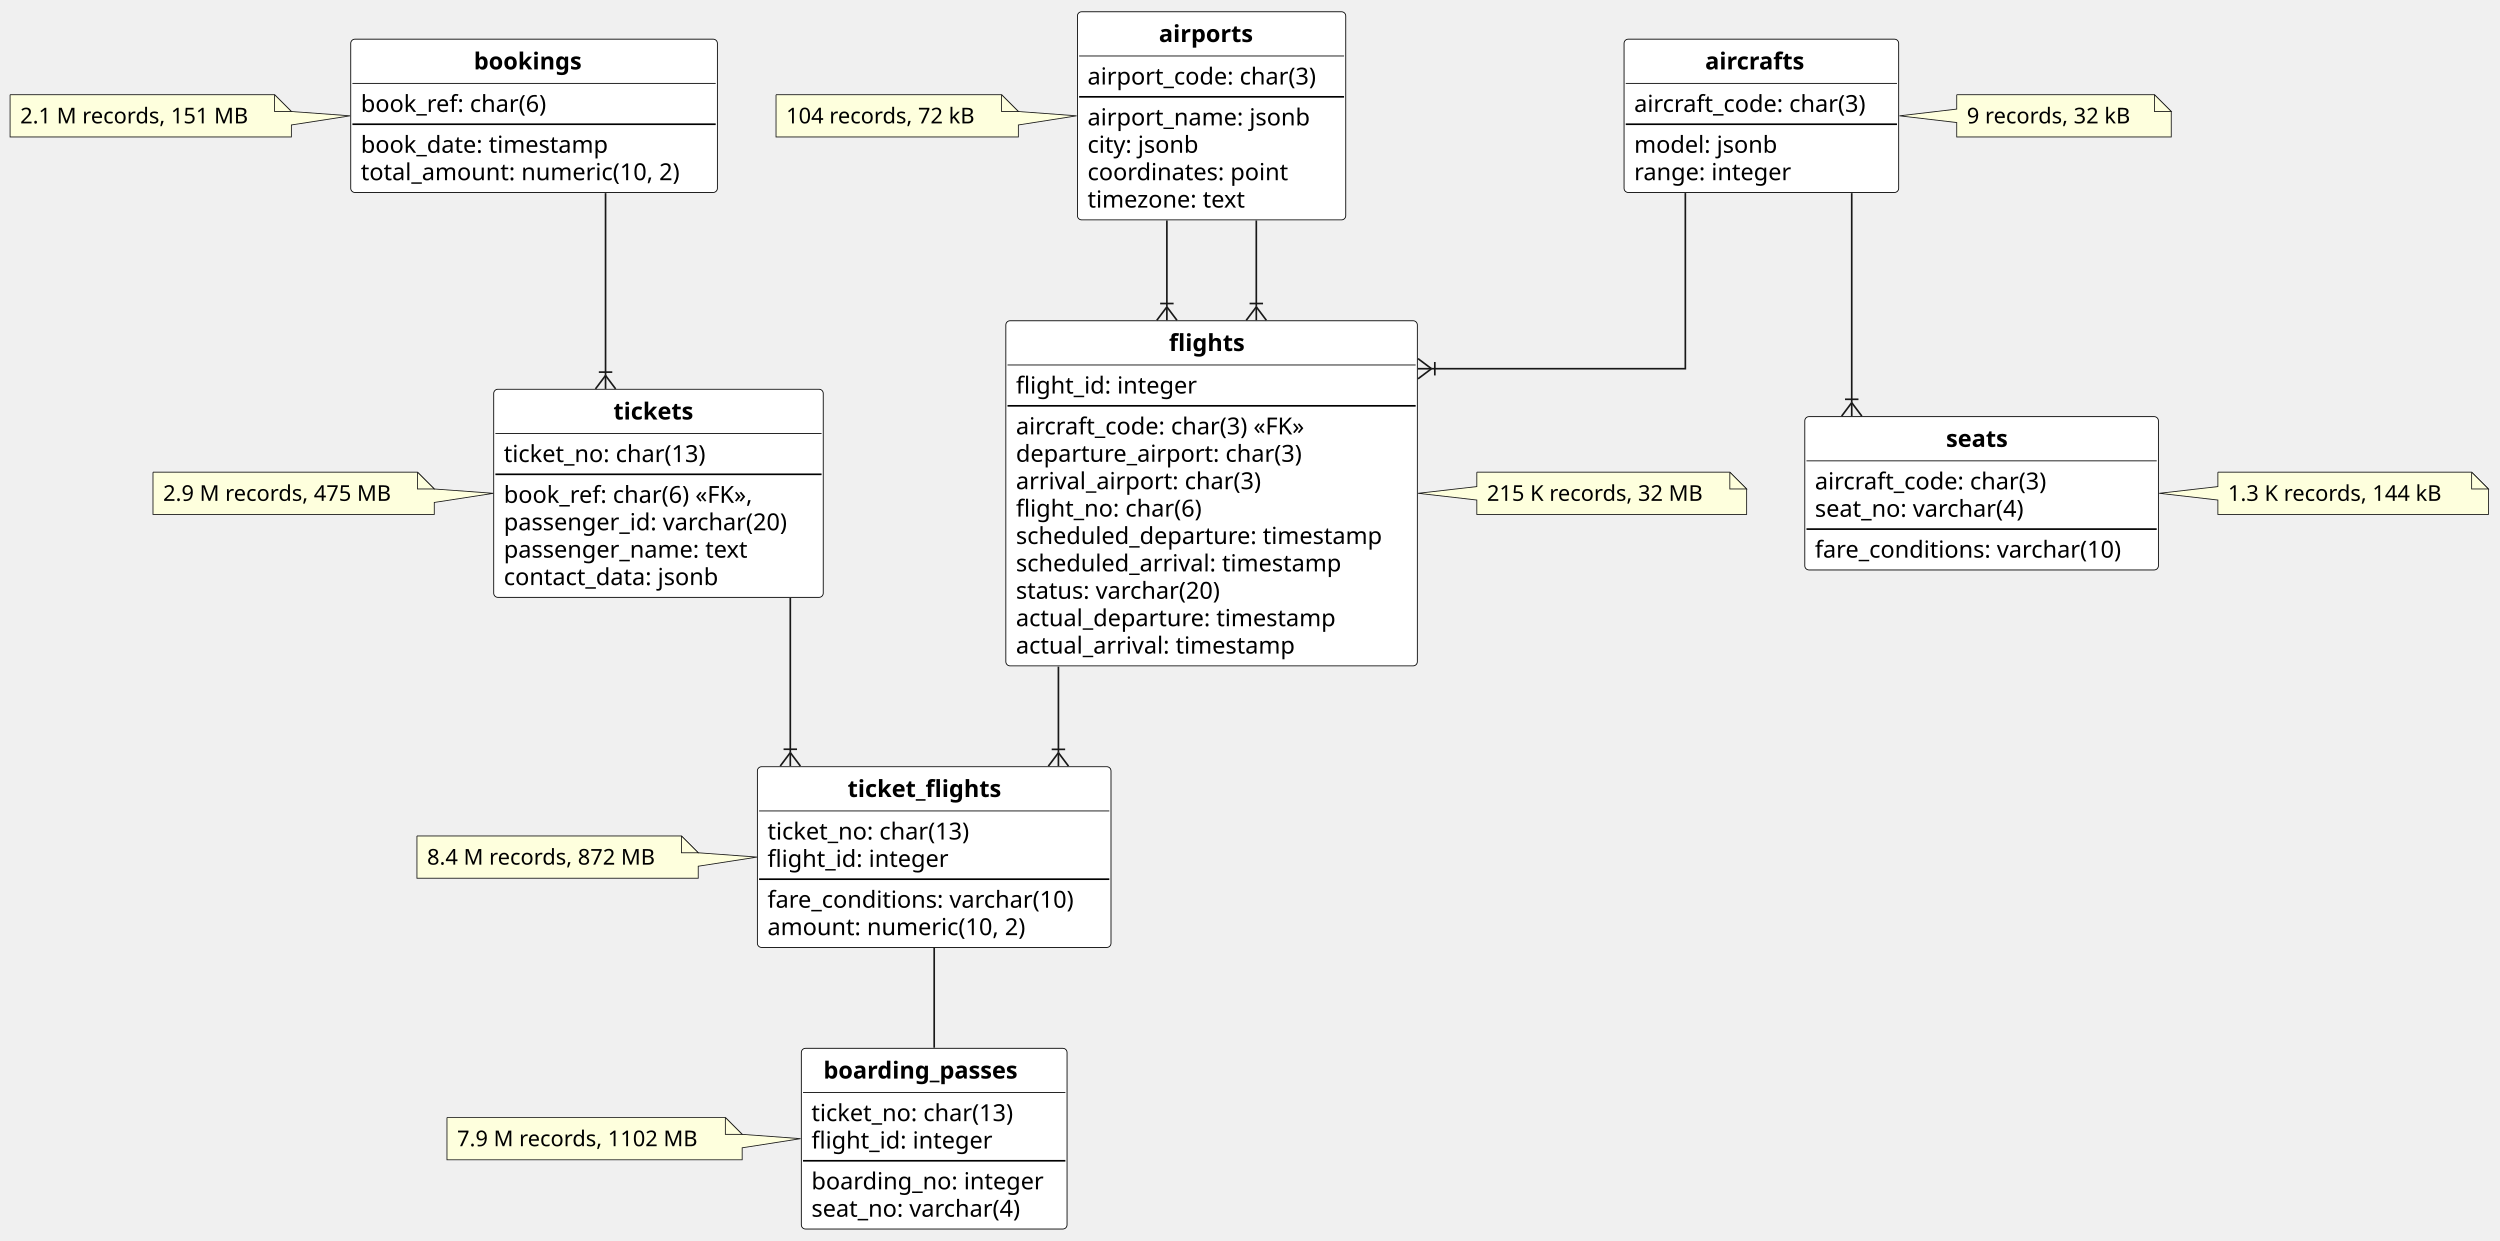
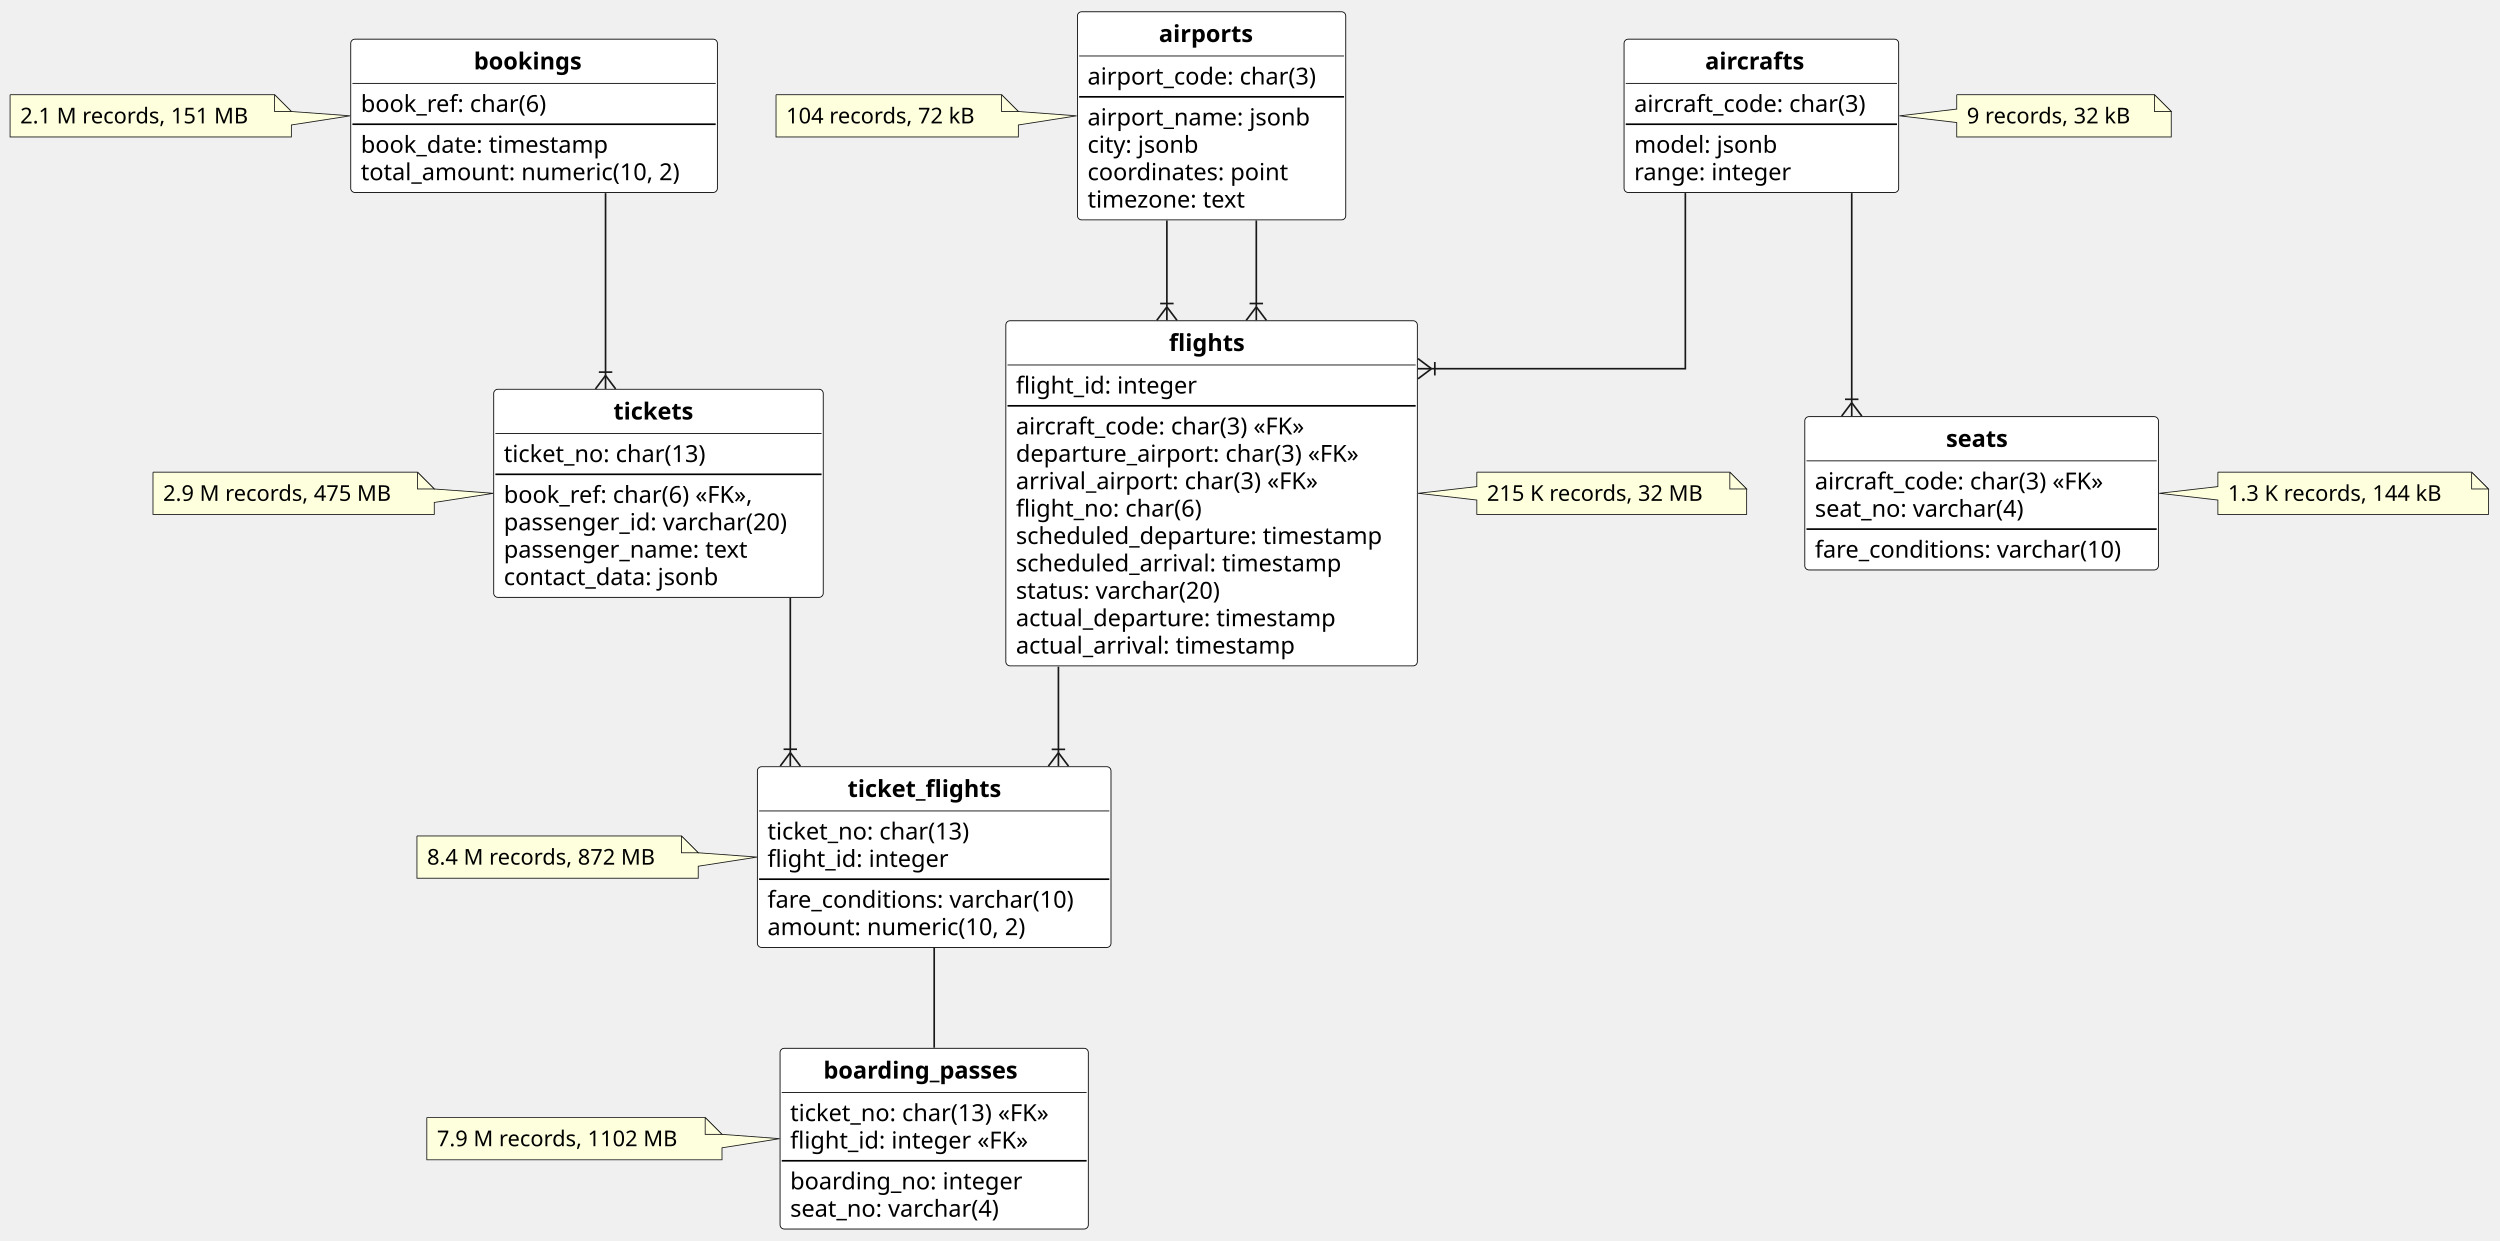
<svg xmlns="http://www.w3.org/2000/svg" contentStyleType="text/css" height="738px" preserveAspectRatio="none" style="width:1487px;height:738px;background:#FFFFFF;" version="1.1" viewBox="0 0 1487 738" width="1487px" zoomAndPan="magnify">
  <defs />
  <g>
    <g id="elem_bookings">
      <rect codeLine="12" fill="#FFFFFF" height="91.188" id="bookings" rx="2.5" ry="2.5" style="stroke:#000000;stroke-width:0.5;" width="218.083" x="208.62" y="23.3" />
      <text fill="#000000" font-family="sans-serif" font-size="14" font-weight="bold" lengthAdjust="spacing" textLength="71.689" x="281.817" y="41.295">bookings</text>
      <line style="stroke:#000000;stroke-width:0.5;" x1="209.62" x2="425.703" y1="49.597" y2="49.597" />
      <text fill="#000000" font-family="sans-serif" font-size="14" lengthAdjust="spacing" textLength="120.326" x="214.62" y="66.592">book_ref: char(6)</text>
      <line style="stroke:#000000;stroke-width:1.0;" x1="209.62" x2="425.703" y1="73.894" y2="73.894" />
      <text fill="#000000" font-family="sans-serif" font-size="14" lengthAdjust="spacing" textLength="157.377" x="214.62" y="90.889">book_date: timestamp</text>
      <text fill="#000000" font-family="sans-serif" font-size="14" lengthAdjust="spacing" textLength="206.083" x="214.62" y="107.186">total_amount: numeric(10, 2)</text>
    </g>
    <g id="elem_GMN3">
      <path d="M6,56.33 L6,81.463 A0,0 0 0 0 6,81.463 L173.314,81.463 A0,0 0 0 0 173.314,81.463 L173.314,74.33 L208.27,68.89 L173.314,66.33 L173.314,66.33 L163.314,56.33 L6,56.33 A0,0 0 0 0 6,56.33 " fill="#FEFFDD" style="stroke:#181818;stroke-width:0.5;" />
      <path d="M163.314,56.33 L163.314,66.33 L173.314,66.33 L163.314,56.33 " fill="#FEFFDD" style="stroke:#181818;stroke-width:0.5;" />
      <text fill="#000000" font-family="sans-serif" font-size="13" lengthAdjust="spacing" textLength="146.314" x="12" y="73.397">2.1 M records, 151 MB</text>
    </g>
    <g id="elem_tickets">
      <rect codeLine="20" fill="#FFFFFF" height="123.781" id="tickets" rx="2.5" ry="2.5" style="stroke:#000000;stroke-width:0.5;" width="196.003" x="293.66" y="231.53" />
      <text fill="#000000" font-family="sans-serif" font-size="14" font-weight="bold" lengthAdjust="spacing" textLength="53.621" x="364.851" y="249.525">tickets</text>
      <line style="stroke:#000000;stroke-width:0.5;" x1="294.66" x2="488.663" y1="257.827" y2="257.827" />
      <text fill="#000000" font-family="sans-serif" font-size="14" lengthAdjust="spacing" textLength="132.535" x="299.66" y="274.822">ticket_no: char(13)</text>
      <line style="stroke:#000000;stroke-width:1.0;" x1="294.66" x2="488.663" y1="282.124" y2="282.124" />
      <text fill="#000000" font-family="sans-serif" font-size="14" lengthAdjust="spacing" textLength="163.591" x="299.66" y="299.119">book_ref: char(6) «FK»,</text>
      <text fill="#000000" font-family="sans-serif" font-size="14" lengthAdjust="spacing" textLength="184.003" x="299.66" y="315.416">passenger_id: varchar(20)</text>
      <text fill="#000000" font-family="sans-serif" font-size="14" lengthAdjust="spacing" textLength="156.543" x="299.66" y="331.713">passenger_name: text</text>
      <text fill="#000000" font-family="sans-serif" font-size="14" lengthAdjust="spacing" textLength="137.601" x="299.66" y="348.01">contact_data: jsonb</text>
    </g>
    <g id="elem_GMN7">
      <path d="M91,280.85 L91,305.983 A0,0 0 0 0 91,305.983 L258.313,305.983 A0,0 0 0 0 258.313,305.983 L258.313,298.85 L293.51,293.42 L258.313,290.85 L258.313,290.85 L248.314,280.85 L91,280.85 A0,0 0 0 0 91,280.85 " fill="#FEFFDD" style="stroke:#181818;stroke-width:0.5;" />
      <path d="M248.314,280.85 L248.314,290.85 L258.313,290.85 L248.314,280.85 " fill="#FEFFDD" style="stroke:#181818;stroke-width:0.5;" />
      <text fill="#000000" font-family="sans-serif" font-size="13" lengthAdjust="spacing" textLength="146.314" x="97" y="297.917">2.9 M records, 475 MB</text>
    </g>
    <g id="elem_ticket_flights">
      <rect codeLine="30" fill="#FFFFFF" height="107.484" id="ticket_flights" rx="2.5" ry="2.5" style="stroke:#000000;stroke-width:0.5;" width="210.331" x="450.49" y="456.05" />
      <text fill="#000000" font-family="sans-serif" font-size="14" font-weight="bold" lengthAdjust="spacing" textLength="102.99" x="504.16" y="474.045">ticket_flights</text>
      <line style="stroke:#000000;stroke-width:0.5;" x1="451.49" x2="659.821" y1="482.347" y2="482.347" />
      <text fill="#000000" font-family="sans-serif" font-size="14" lengthAdjust="spacing" textLength="132.535" x="456.49" y="499.342">ticket_no: char(13)</text>
      <text fill="#000000" font-family="sans-serif" font-size="14" lengthAdjust="spacing" textLength="115.022" x="456.49" y="515.639">flight_id: integer</text>
      <line style="stroke:#000000;stroke-width:1.0;" x1="451.49" x2="659.821" y1="522.941" y2="522.941" />
      <text fill="#000000" font-family="sans-serif" font-size="14" lengthAdjust="spacing" textLength="198.331" x="456.49" y="539.936">fare_conditions: varchar(10)</text>
      <text fill="#000000" font-family="sans-serif" font-size="14" lengthAdjust="spacing" textLength="167.07" x="456.49" y="556.233">amount: numeric(10, 2)</text>
    </g>
    <g id="elem_GMN11">
      <path d="M248,497.23 L248,522.363 A0,0 0 0 0 248,522.363 L415.313,522.363 A0,0 0 0 0 415.313,522.363 L415.313,515.23 L450.31,509.79 L415.313,507.23 L415.313,507.23 L405.313,497.23 L248,497.23 A0,0 0 0 0 248,497.23 " fill="#FEFFDD" style="stroke:#181818;stroke-width:0.5;" />
      <path d="M405.313,497.23 L405.313,507.23 L415.313,507.23 L405.313,497.23 " fill="#FEFFDD" style="stroke:#181818;stroke-width:0.5;" />
      <text fill="#000000" font-family="sans-serif" font-size="13" lengthAdjust="spacing" textLength="146.314" x="254" y="514.297">8.4 M records, 872 MB</text>
    </g>
    <g id="elem_flights">
      <rect codeLine="39" fill="#FFFFFF" height="205.266" id="flights" rx="2.5" ry="2.5" style="stroke:#000000;stroke-width:0.5;" width="244.764" x="598.27" y="190.79" />
      <text fill="#000000" font-family="sans-serif" font-size="14" font-weight="bold" lengthAdjust="spacing" textLength="50.702" x="695.301" y="208.785">flights</text>
      <line style="stroke:#000000;stroke-width:0.5;" x1="599.27" x2="842.034" y1="217.087" y2="217.087" />
      <text fill="#000000" font-family="sans-serif" font-size="14" lengthAdjust="spacing" textLength="115.022" x="604.27" y="234.082">flight_id: integer</text>
      <line style="stroke:#000000;stroke-width:1.0;" x1="599.27" x2="842.034" y1="241.384" y2="241.384" />
      <text fill="#000000" font-family="sans-serif" font-size="14" lengthAdjust="spacing" textLength="190.155" x="604.27" y="258.379">aircraft_code: char(3) «FK»</text>
-       <text fill="#000000" font-family="sans-serif" font-size="14" lengthAdjust="spacing" textLength="183.278" x="604.27" y="274.676">departure_airport: char(3)</text>
-       <text fill="#000000" font-family="sans-serif" font-size="14" lengthAdjust="spacing" textLength="158.56" x="604.27" y="290.973">arrival_airport: char(3)</text>
+       <text fill="#000000" font-family="sans-serif" font-size="14" lengthAdjust="spacing" textLength="222.093" x="604.27" y="274.676">departure_airport: char(3) «FK»</text>
+       <text fill="#000000" font-family="sans-serif" font-size="14" lengthAdjust="spacing" textLength="197.374" x="604.27" y="290.973">arrival_airport: char(3) «FK»</text>
      <text fill="#000000" font-family="sans-serif" font-size="14" lengthAdjust="spacing" textLength="120.299" x="604.27" y="307.269">flight_no: char(6)</text>
      <text fill="#000000" font-family="sans-serif" font-size="14" lengthAdjust="spacing" textLength="232.764" x="604.27" y="323.566">scheduled_departure: timestamp</text>
      <text fill="#000000" font-family="sans-serif" font-size="14" lengthAdjust="spacing" textLength="208.045" x="604.27" y="339.863">scheduled_arrival: timestamp</text>
      <text fill="#000000" font-family="sans-serif" font-size="14" lengthAdjust="spacing" textLength="134.449" x="604.27" y="356.16">status: varchar(20)</text>
      <text fill="#000000" font-family="sans-serif" font-size="14" lengthAdjust="spacing" textLength="204.244" x="604.27" y="372.457">actual_departure: timestamp</text>
      <text fill="#000000" font-family="sans-serif" font-size="14" lengthAdjust="spacing" textLength="179.525" x="604.27" y="388.754">actual_arrival: timestamp</text>
    </g>
    <g id="elem_GMN15">
      <path d="M878.41,280.85 L878.41,289.42 L843.49,293.42 L878.41,297.42 L878.41,305.983 A0,0 0 0 0 878.41,305.983 L1038.9,305.983 A0,0 0 0 0 1038.9,305.983 L1038.9,290.85 L1028.9,280.85 L878.41,280.85 A0,0 0 0 0 878.41,280.85 " fill="#FEFFDD" style="stroke:#181818;stroke-width:0.5;" />
      <path d="M1028.9,280.85 L1028.9,290.85 L1038.9,290.85 L1028.9,280.85 " fill="#FEFFDD" style="stroke:#181818;stroke-width:0.5;" />
      <text fill="#000000" font-family="sans-serif" font-size="13" lengthAdjust="spacing" textLength="139.49" x="884.41" y="297.917">215 K records, 32 MB</text>
    </g>
    <g id="elem_airports">
      <rect codeLine="54" fill="#FFFFFF" height="123.781" id="airports" rx="2.5" ry="2.5" style="stroke:#000000;stroke-width:0.5;" width="159.588" x="640.86" y="7" />
      <text fill="#000000" font-family="sans-serif" font-size="14" font-weight="bold" lengthAdjust="spacing" textLength="62.72" x="689.294" y="24.995">airports</text>
      <line style="stroke:#000000;stroke-width:0.5;" x1="641.86" x2="799.448" y1="33.297" y2="33.297" />
      <text fill="#000000" font-family="sans-serif" font-size="14" lengthAdjust="spacing" textLength="147.588" x="646.86" y="50.292">airport_code: char(3)</text>
      <line style="stroke:#000000;stroke-width:1.0;" x1="641.86" x2="799.448" y1="57.594" y2="57.594" />
      <text fill="#000000" font-family="sans-serif" font-size="14" lengthAdjust="spacing" textLength="140.301" x="646.86" y="74.589">airport_name: jsonb</text>
      <text fill="#000000" font-family="sans-serif" font-size="14" lengthAdjust="spacing" textLength="72.037" x="646.86" y="90.886">city: jsonb</text>
      <text fill="#000000" font-family="sans-serif" font-size="14" lengthAdjust="spacing" textLength="127.08" x="646.86" y="107.183">coordinates: point</text>
      <text fill="#000000" font-family="sans-serif" font-size="14" lengthAdjust="spacing" textLength="102.074" x="646.86" y="123.48">timezone: text</text>
    </g>
    <g id="elem_GMN19">
      <path d="M461.58,56.33 L461.58,81.463 A0,0 0 0 0 461.58,81.463 L605.725,81.463 A0,0 0 0 0 605.725,81.463 L605.725,74.33 L640.37,68.89 L605.725,66.33 L605.725,66.33 L595.725,56.33 L461.58,56.33 A0,0 0 0 0 461.58,56.33 " fill="#FEFFDD" style="stroke:#181818;stroke-width:0.5;" />
      <path d="M595.725,56.33 L595.725,66.33 L605.725,66.33 L595.725,56.33 " fill="#FEFFDD" style="stroke:#181818;stroke-width:0.5;" />
      <text fill="#000000" font-family="sans-serif" font-size="13" lengthAdjust="spacing" textLength="123.144" x="467.58" y="73.397">104 records, 72 kB</text>
    </g>
    <g id="elem_boarding_passes">
-       <rect codeLine="65" fill="#FFFFFF" height="107.484" id="boarding_passes" rx="2.5" ry="2.5" style="stroke:#000000;stroke-width:0.5;" width="158.05" x="476.63" y="623.54" />
+       <rect codeLine="65" fill="#FFFFFF" height="107.484" id="boarding_passes" rx="2.5" ry="2.5" style="stroke:#000000;stroke-width:0.5;" width="183.35" x="463.98" y="623.54" />
      <text fill="#000000" font-family="sans-serif" font-size="14" font-weight="bold" lengthAdjust="spacing" textLength="131.763" x="489.774" y="641.535">boarding_passes</text>
-       <line style="stroke:#000000;stroke-width:0.5;" x1="477.63" x2="633.68" y1="649.837" y2="649.837" />
-       <text fill="#000000" font-family="sans-serif" font-size="14" lengthAdjust="spacing" textLength="132.535" x="482.63" y="666.832">ticket_no: char(13)</text>
-       <text fill="#000000" font-family="sans-serif" font-size="14" lengthAdjust="spacing" textLength="115.022" x="482.63" y="683.129">flight_id: integer</text>
-       <line style="stroke:#000000;stroke-width:1.0;" x1="477.63" x2="633.68" y1="690.431" y2="690.431" />
-       <text fill="#000000" font-family="sans-serif" font-size="14" lengthAdjust="spacing" textLength="146.05" x="482.63" y="707.426">boarding_no: integer</text>
-       <text fill="#000000" font-family="sans-serif" font-size="14" lengthAdjust="spacing" textLength="136.938" x="482.63" y="723.723">seat_no: varchar(4)</text>
+       <line style="stroke:#000000;stroke-width:0.5;" x1="464.98" x2="646.33" y1="649.837" y2="649.837" />
+       <text fill="#000000" font-family="sans-serif" font-size="14" lengthAdjust="spacing" textLength="171.35" x="469.98" y="666.832">ticket_no: char(13) «FK»</text>
+       <text fill="#000000" font-family="sans-serif" font-size="14" lengthAdjust="spacing" textLength="153.836" x="469.98" y="683.129">flight_id: integer «FK»</text>
+       <line style="stroke:#000000;stroke-width:1.0;" x1="464.98" x2="646.33" y1="690.431" y2="690.431" />
+       <text fill="#000000" font-family="sans-serif" font-size="14" lengthAdjust="spacing" textLength="146.05" x="469.98" y="707.426">boarding_no: integer</text>
+       <text fill="#000000" font-family="sans-serif" font-size="14" lengthAdjust="spacing" textLength="136.938" x="469.98" y="723.723">seat_no: varchar(4)</text>
    </g>
    <g id="elem_GMN23">
-       <path d="M265.86,664.71 L265.86,689.843 A0,0 0 0 0 265.86,689.843 L441.445,689.843 A0,0 0 0 0 441.445,689.843 L441.445,682.71 L476.19,677.28 L441.445,674.71 L441.445,674.71 L431.445,664.71 L265.86,664.71 A0,0 0 0 0 265.86,664.71 " fill="#FEFFDD" style="stroke:#181818;stroke-width:0.5;" />
-       <path d="M431.445,664.71 L431.445,674.71 L441.445,674.71 L431.445,664.71 " fill="#FEFFDD" style="stroke:#181818;stroke-width:0.5;" />
-       <text fill="#000000" font-family="sans-serif" font-size="13" lengthAdjust="spacing" textLength="154.584" x="271.86" y="681.777">7.9 M records, 1102 MB</text>
+       <path d="M253.86,664.71 L253.86,689.843 A0,0 0 0 0 253.86,689.843 L429.445,689.843 A0,0 0 0 0 429.445,689.843 L429.445,682.71 L463.77,677.28 L429.445,674.71 L429.445,674.71 L419.445,664.71 L253.86,664.71 A0,0 0 0 0 253.86,664.71 " fill="#FEFFDD" style="stroke:#181818;stroke-width:0.5;" />
+       <path d="M419.445,664.71 L419.445,674.71 L429.445,674.71 L419.445,664.71 " fill="#FEFFDD" style="stroke:#181818;stroke-width:0.5;" />
+       <text fill="#000000" font-family="sans-serif" font-size="13" lengthAdjust="spacing" textLength="154.584" x="259.86" y="681.777">7.9 M records, 1102 MB</text>
    </g>
    <g id="elem_aircrafts">
      <rect codeLine="74" fill="#FFFFFF" height="91.188" id="aircrafts" rx="2.5" ry="2.5" style="stroke:#000000;stroke-width:0.5;" width="163.341" x="965.99" y="23.3" />
      <text fill="#000000" font-family="sans-serif" font-size="14" font-weight="bold" lengthAdjust="spacing" textLength="66.917" x="1014.202" y="41.295">aircrafts</text>
      <line style="stroke:#000000;stroke-width:0.5;" x1="966.99" x2="1128.331" y1="49.597" y2="49.597" />
      <text fill="#000000" font-family="sans-serif" font-size="14" lengthAdjust="spacing" textLength="151.341" x="971.99" y="66.592">aircraft_code: char(3)</text>
      <line style="stroke:#000000;stroke-width:1.0;" x1="966.99" x2="1128.331" y1="73.894" y2="73.894" />
      <text fill="#000000" font-family="sans-serif" font-size="14" lengthAdjust="spacing" textLength="90.269" x="971.99" y="90.889">model: jsonb</text>
      <text fill="#000000" font-family="sans-serif" font-size="14" lengthAdjust="spacing" textLength="99.996" x="971.99" y="107.186">range: integer</text>
    </g>
    <g id="elem_GMN27">
      <path d="M1163.86,56.33 L1163.86,64.89 L1129.76,68.89 L1163.86,72.89 L1163.86,81.463 A0,0 0 0 0 1163.86,81.463 L1291.463,81.463 A0,0 0 0 0 1291.463,81.463 L1291.463,66.33 L1281.463,56.33 L1163.86,56.33 A0,0 0 0 0 1163.86,56.33 " fill="#FEFFDD" style="stroke:#181818;stroke-width:0.5;" />
      <path d="M1281.463,56.33 L1281.463,66.33 L1291.463,66.33 L1281.463,56.33 " fill="#FEFFDD" style="stroke:#181818;stroke-width:0.5;" />
      <text fill="#000000" font-family="sans-serif" font-size="13" lengthAdjust="spacing" textLength="106.603" x="1169.86" y="73.397">9 records, 32 kB</text>
    </g>
    <g id="elem_seats">
      <rect codeLine="82" fill="#FFFFFF" height="91.188" id="seats" rx="2.5" ry="2.5" style="stroke:#000000;stroke-width:0.5;" width="210.331" x="1073.49" y="247.82" />
      <text fill="#000000" font-family="sans-serif" font-size="14" font-weight="bold" lengthAdjust="spacing" textLength="42.301" x="1157.505" y="265.815">seats</text>
      <line style="stroke:#000000;stroke-width:0.5;" x1="1074.49" x2="1282.821" y1="274.117" y2="274.117" />
-       <text fill="#000000" font-family="sans-serif" font-size="14" lengthAdjust="spacing" textLength="151.341" x="1079.49" y="291.112">aircraft_code: char(3)</text>
+       <text fill="#000000" font-family="sans-serif" font-size="14" lengthAdjust="spacing" textLength="190.155" x="1079.49" y="291.112">aircraft_code: char(3) «FK»</text>
      <text fill="#000000" font-family="sans-serif" font-size="14" lengthAdjust="spacing" textLength="136.938" x="1079.49" y="307.409">seat_no: varchar(4)</text>
      <line style="stroke:#000000;stroke-width:1.0;" x1="1074.49" x2="1282.821" y1="314.711" y2="314.711" />
      <text fill="#000000" font-family="sans-serif" font-size="14" lengthAdjust="spacing" textLength="198.331" x="1079.49" y="331.706">fare_conditions: varchar(10)</text>
    </g>
    <g id="elem_GMN31">
      <path d="M1319.19,280.85 L1319.19,289.42 L1284.3,293.42 L1319.19,297.42 L1319.19,305.983 A0,0 0 0 0 1319.19,305.983 L1480.124,305.983 A0,0 0 0 0 1480.124,305.983 L1480.124,290.85 L1470.124,280.85 L1319.19,280.85 A0,0 0 0 0 1319.19,280.85 " fill="#FEFFDD" style="stroke:#181818;stroke-width:0.5;" />
      <path d="M1470.124,280.85 L1470.124,290.85 L1480.124,290.85 L1470.124,280.85 " fill="#FEFFDD" style="stroke:#181818;stroke-width:0.5;" />
      <text fill="#000000" font-family="sans-serif" font-size="13" lengthAdjust="spacing" textLength="139.934" x="1325.19" y="297.917">1.3 K records, 144 kB</text>
    </g>
    <g id="link_bookings_tickets">
      <path codeLine="90" d="M360.18,114.87 C360.18,148.49 360.18,186.45 360.18,223.33 " fill="none" id="bookings-to-tickets" style="stroke:#181818;stroke-width:1.0;" />
      <line style="stroke:#181818;stroke-width:1.0;" x1="360.18" x2="366.18" y1="223.33" y2="231.33" />
      <line style="stroke:#181818;stroke-width:1.0;" x1="360.18" x2="354.18" y1="223.33" y2="231.33" />
      <line style="stroke:#181818;stroke-width:1.0;" x1="360.18" x2="360.18" y1="223.33" y2="231.33" />
      <line style="stroke:#181818;stroke-width:1.0;" x1="364.18" x2="356.18" y1="221.33" y2="221.33" />
    </g>
    <g id="link_tickets_ticket_flights">
      <path codeLine="91" d="M470.07,355.71 C470.07,387.3 470.07,417.29 470.07,447.65 " fill="none" id="tickets-to-ticket_flights" style="stroke:#181818;stroke-width:1.0;" />
      <line style="stroke:#181818;stroke-width:1.0;" x1="470.07" x2="476.07" y1="447.65" y2="455.65" />
      <line style="stroke:#181818;stroke-width:1.0;" x1="470.07" x2="464.07" y1="447.65" y2="455.65" />
      <line style="stroke:#181818;stroke-width:1.0;" x1="470.07" x2="470.07" y1="447.65" y2="455.65" />
      <line style="stroke:#181818;stroke-width:1.0;" x1="474.07" x2="466.07" y1="445.65" y2="445.65" />
    </g>
    <g id="link_ticket_flights_boarding_passes">
      <path codeLine="92" d="M555.66,563.71 C555.66,582.74 555.66,604.13 555.66,623.18 " fill="none" id="ticket_flights-boarding_passes" style="stroke:#181818;stroke-width:1.0;" />
    </g>
    <g id="link_flights_ticket_flights">
      <path codeLine="93" d="M629.55,396.54 C629.55,417 629.55,429.71 629.55,447.72 " fill="none" id="flights-to-ticket_flights" style="stroke:#181818;stroke-width:1.0;" />
      <line style="stroke:#181818;stroke-width:1.0;" x1="629.55" x2="635.55" y1="447.72" y2="455.72" />
      <line style="stroke:#181818;stroke-width:1.0;" x1="629.55" x2="623.55" y1="447.72" y2="455.72" />
      <line style="stroke:#181818;stroke-width:1.0;" x1="629.55" x2="629.55" y1="447.72" y2="455.72" />
      <line style="stroke:#181818;stroke-width:1.0;" x1="633.55" x2="625.55" y1="445.72" y2="445.72" />
    </g>
    <g id="link_airports_flights">
      <path codeLine="94" d="M694.06,131.14 C694.06,149.57 694.06,162.26 694.06,182.53 " fill="none" id="airports-to-flights" style="stroke:#181818;stroke-width:1.0;" />
      <line style="stroke:#181818;stroke-width:1.0;" x1="694.06" x2="700.06" y1="182.53" y2="190.53" />
      <line style="stroke:#181818;stroke-width:1.0;" x1="694.06" x2="688.06" y1="182.53" y2="190.53" />
      <line style="stroke:#181818;stroke-width:1.0;" x1="694.06" x2="694.06" y1="182.53" y2="190.53" />
      <line style="stroke:#181818;stroke-width:1.0;" x1="698.06" x2="690.06" y1="180.53" y2="180.53" />
    </g>
    <g id="link_airports_flights">
      <path codeLine="95" d="M747.25,131.14 C747.25,149.57 747.25,162.26 747.25,182.53 " fill="none" id="airports-to-flights-1" style="stroke:#181818;stroke-width:1.0;" />
      <line style="stroke:#181818;stroke-width:1.0;" x1="747.25" x2="753.25" y1="182.53" y2="190.53" />
      <line style="stroke:#181818;stroke-width:1.0;" x1="747.25" x2="741.25" y1="182.53" y2="190.53" />
      <line style="stroke:#181818;stroke-width:1.0;" x1="747.25" x2="747.25" y1="182.53" y2="190.53" />
      <line style="stroke:#181818;stroke-width:1.0;" x1="751.25" x2="743.25" y1="180.53" y2="180.53" />
    </g>
    <g id="link_aircrafts_flights">
      <path codeLine="96" d="M1002.44,114.84 C1002.44,159.07 1002.44,219.31 1002.44,219.31 C1002.44,219.31 927.37,219.31 851.43,219.31 " fill="none" id="aircrafts-to-flights" style="stroke:#181818;stroke-width:1.0;" />
      <line style="stroke:#181818;stroke-width:1.0;" x1="851.43" x2="843.43" y1="219.31" y2="225.31" />
      <line style="stroke:#181818;stroke-width:1.0;" x1="851.43" x2="843.43" y1="219.31" y2="213.31" />
      <line style="stroke:#181818;stroke-width:1.0;" x1="851.43" x2="843.43" y1="219.31" y2="219.31" />
      <line style="stroke:#181818;stroke-width:1.0;" x1="853.43" x2="853.43" y1="223.31" y2="215.31" />
    </g>
    <g id="link_aircrafts_seats">
      <path codeLine="97" d="M1101.41,114.87 C1101.41,153.62 1101.41,200.77 1101.41,239.5 " fill="none" id="aircrafts-to-seats" style="stroke:#181818;stroke-width:1.0;" />
      <line style="stroke:#181818;stroke-width:1.0;" x1="1101.41" x2="1107.41" y1="239.5" y2="247.5" />
      <line style="stroke:#181818;stroke-width:1.0;" x1="1101.41" x2="1095.41" y1="239.5" y2="247.5" />
      <line style="stroke:#181818;stroke-width:1.0;" x1="1101.41" x2="1101.41" y1="239.5" y2="247.5" />
      <line style="stroke:#181818;stroke-width:1.0;" x1="1105.41" x2="1097.41" y1="237.5" y2="237.5" />
    </g>
  </g>
</svg>
